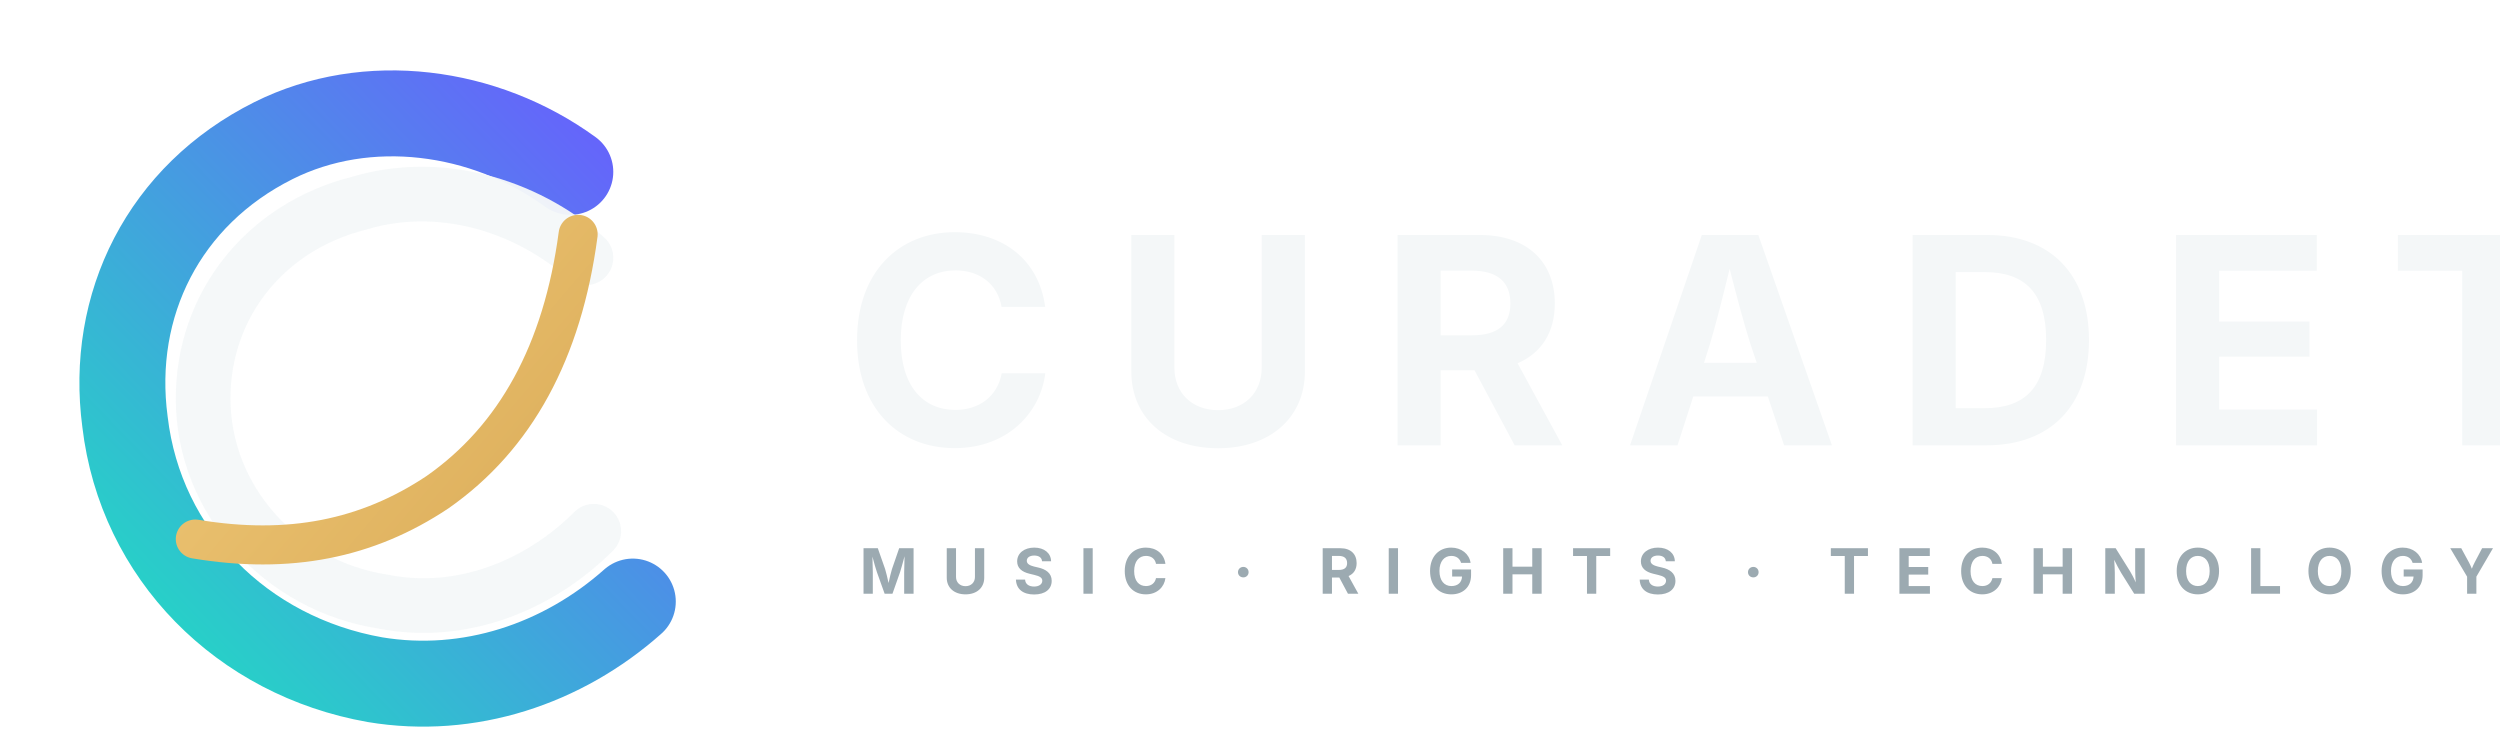
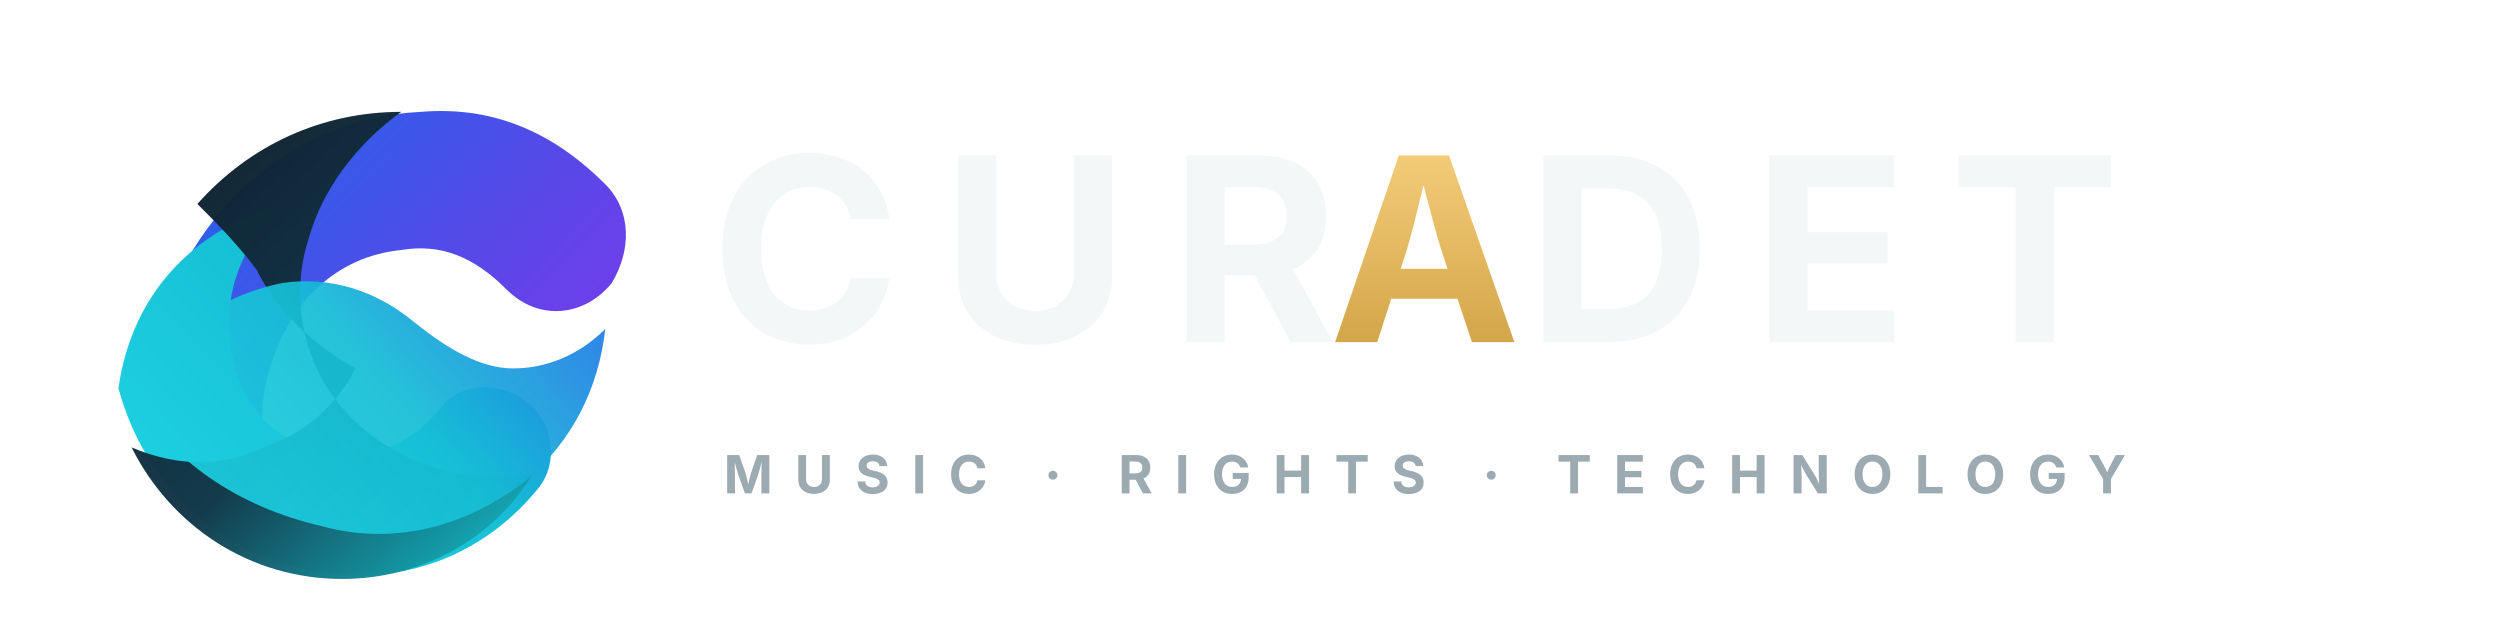
- <svg xmlns="http://www.w3.org/2000/svg" viewBox="0 0 320 96" role="img" aria-labelledby="title desc">
+ <svg xmlns="http://www.w3.org/2000/svg" viewBox="0 0 380 96" role="img" aria-labelledby="title desc">
  <defs>
-     <linearGradient id="flowA" x1="16" y1="78" x2="82" y2="14" gradientUnits="userSpaceOnUse">
-       <stop stop-color="#25D4C6" />
-       <stop offset="1" stop-color="#6A5CFF" />
+     <linearGradient id="cyanBlue" x1="12" y1="78" x2="78" y2="18" gradientUnits="userSpaceOnUse">
+       <stop offset="0" stop-color="#20D5E5" />
+       <stop offset=".52" stop-color="#16BFD5" />
+       <stop offset="1" stop-color="#2563EB" />
    </linearGradient>
-     <linearGradient id="flowB" x1="18" y1="22" x2="79" y2="74" gradientUnits="userSpaceOnUse">
-       <stop stop-color="#F0C978" />
-       <stop offset="1" stop-color="#D5A450" />
+     <linearGradient id="blueViolet" x1="30" y1="12" x2="82" y2="62" gradientUnits="userSpaceOnUse">
+       <stop offset="0" stop-color="#2563EB" />
+       <stop offset=".55" stop-color="#5947E8" />
+       <stop offset="1" stop-color="#7C3AED" />
+     </linearGradient>
+     <linearGradient id="deepCyan" x1="22" y1="24" x2="72" y2="78" gradientUnits="userSpaceOnUse">
+       <stop offset="0" stop-color="#0F2432" />
+       <stop offset=".48" stop-color="#123849" />
+       <stop offset="1" stop-color="#14B8C4" />
+     </linearGradient>
+     <linearGradient id="gold" x1="0" y1="0" x2="0" y2="1">
+       <stop offset="0" stop-color="#F3CB78" />
+       <stop offset="1" stop-color="#D4A64A" />
    </linearGradient>
  </defs>
-   <g transform="translate(8 8)">
-     <path d="M65 14C54 6 39 4 27 10 13 17 6 31 8 46c2 17 15 30 32 33 12 2 24-2 33-10" fill="none" stroke="url(#flowA)" stroke-width="11" stroke-linecap="round" />
-     <path d="M67 25c-8-7-19-10-29-7-12 3-20 13-20 25 0 13 10 24 23 26 10 2 20-2 27-9" fill="none" stroke="#F4F7F8" stroke-opacity=".96" stroke-width="7" stroke-linecap="round" />
-     <path d="M17 61c12 2 22 0 31-6 10-7 16-18 18-33" fill="none" stroke="url(#flowB)" stroke-width="5" stroke-linecap="round" />
+   <g transform="translate(7 7)">
+     <path d="M15 51C19 27 36 11 57 10C69 9 78 14 85 21C89 25 89 31 86 36C82 41 75 42 70 37C65 32 60 30 54 31C44 32 37 39 34 49C31 59 34 70 42 77C28 75 18 67 15 51Z" fill="url(#blueViolet)" />
+     <path d="M11 52C15 67 27 78 42 80C55 82 67 77 75 67C78 63 77 57 73 54C69 51 63 51 60 55C55 61 49 63 43 62C34 60 29 54 28 45C27 37 30 30 36 24C22 28 13 38 11 52Z" fill="url(#cyanBlue)" />
+     <path d="M23 24C31 15 42 10 54 10C47 15 42 22 40 29C37 38 39 48 45 55C52 63 63 67 74 65C68 75 57 81 45 81C31 81 19 73 13 61C20 64 27 64 33 61C39 59 44 55 47 49C40 45 35 40 32 34C29 30 26 27 23 24Z" fill="url(#deepCyan)" opacity=".98" />
+     <path d="M13 53C18 44 26 38 36 36C43 35 50 37 56 42C61 46 66 49 71 49C76 49 81 47 85 43C84 52 80 60 73 66C64 73 53 76 42 73C29 70 19 63 13 53Z" fill="url(#cyanBlue)" opacity=".93" />
  </g>
-   <text x="108" y="57" fill="#F4F7F8" font-family="Inter,Segoe UI,Arial,sans-serif" font-size="37" font-weight="700" letter-spacing="7">CURADET</text>
-   <text x="110" y="76" fill="#9CAAB1" font-family="Inter,Segoe UI,Arial,sans-serif" font-size="8" font-weight="700" letter-spacing="3.2">MUSIC · RIGHTS · TECHNOLOGY</text>
+   <g font-family="Inter,Segoe UI,Arial,sans-serif" font-weight="700">
+     <text x="108" y="52" fill="#F4F7F8" font-size="39" letter-spacing="6.2">CUR</text>
+     <text x="202" y="52" fill="url(#gold)" font-size="39" letter-spacing="0">A</text>
+     <text x="232" y="52" fill="#F4F7F8" font-size="39" letter-spacing="6.2">DET</text>
+     <text x="110" y="75" fill="#9CAAB1" font-size="8" letter-spacing="3.35">MUSIC · RIGHTS · TECHNOLOGY</text>
+   </g>
</svg>
